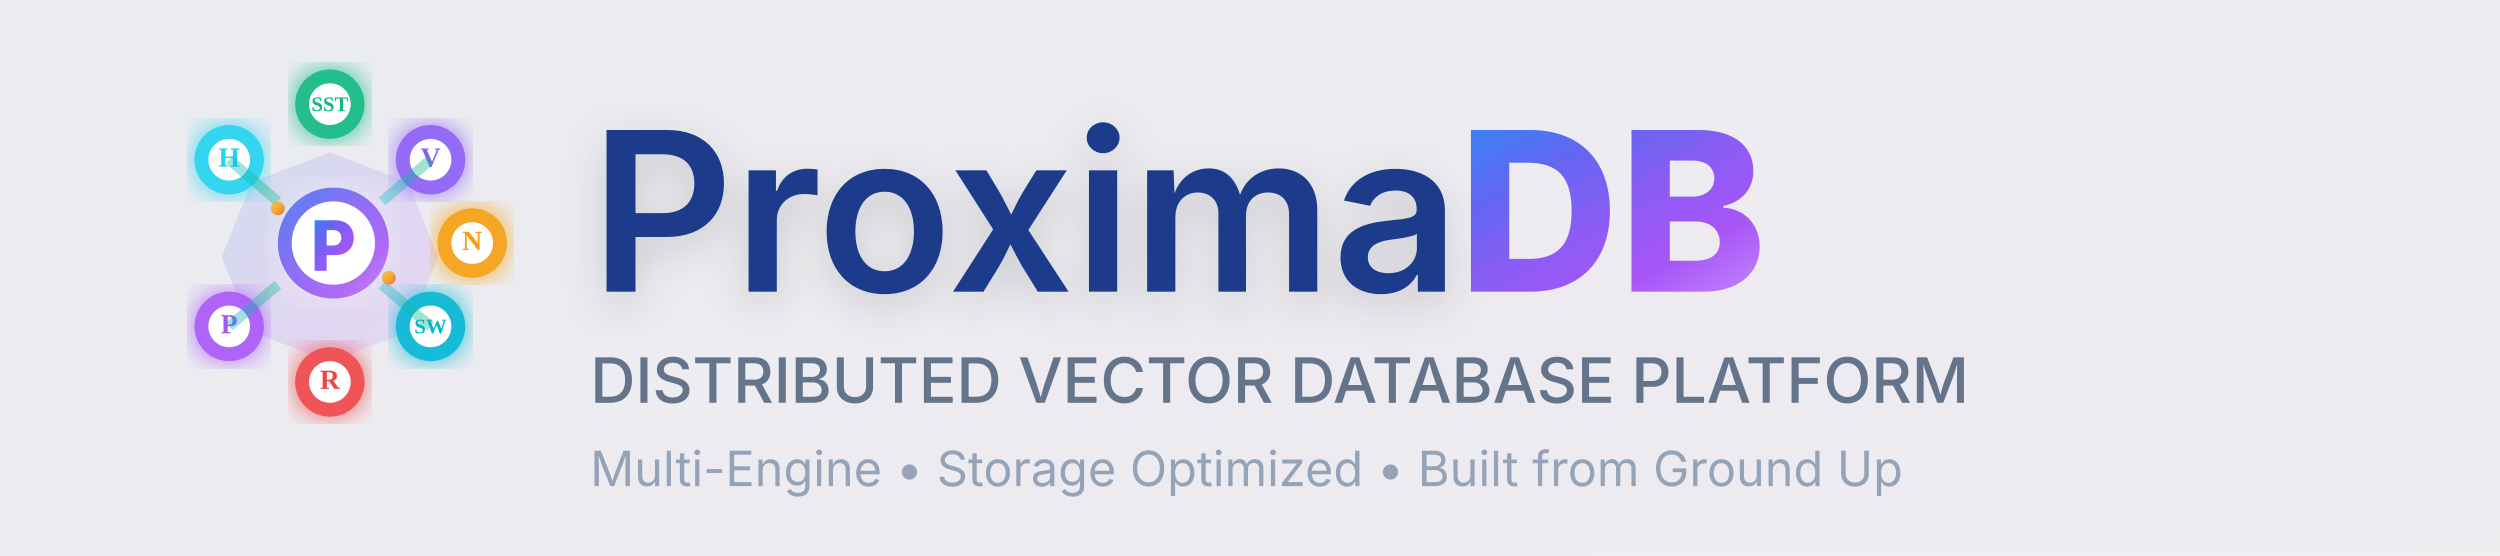
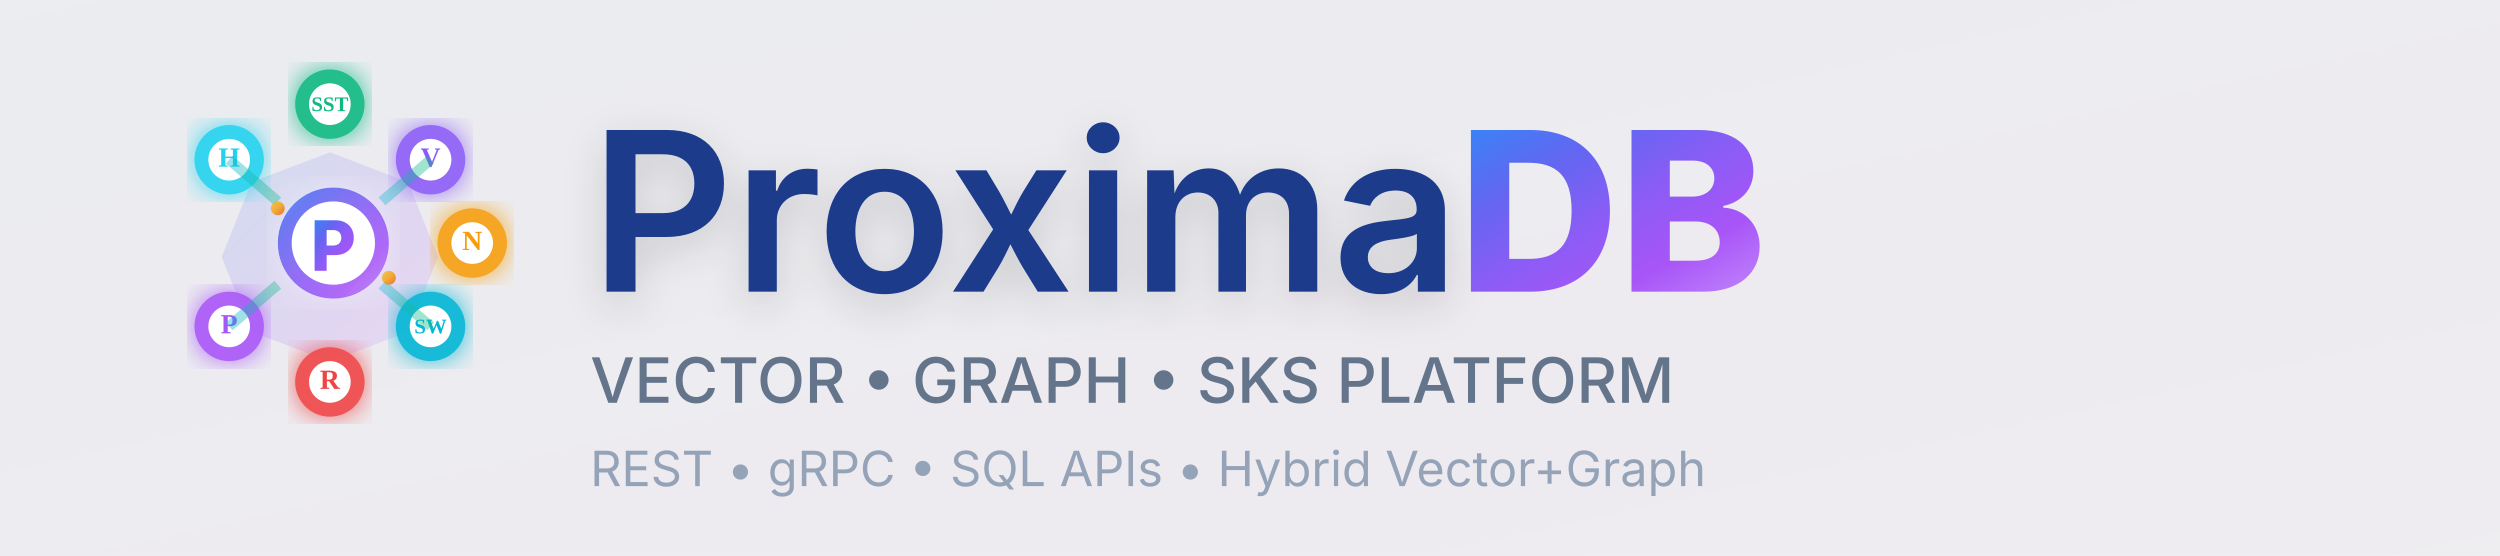
<svg xmlns="http://www.w3.org/2000/svg" width="360" height="80" viewBox="0 0 360 80">
  <defs>
    <linearGradient id="proximaGradient" x1="0%" y1="0%" x2="100%" y2="100%">
      <stop offset="0%" style="stop-color:#3b82f6;" />
      <stop offset="25%" style="stop-color:#6366f1;" />
      <stop offset="50%" style="stop-color:#8b5cf6;" />
      <stop offset="75%" style="stop-color:#a855f7;" />
      <stop offset="100%" style="stop-color:#c084fc;" />
    </linearGradient>
    <linearGradient id="accentGradient" x1="0%" y1="0%" x2="100%" y2="0%">
      <stop offset="0%" style="stop-color:#06b6d4;" />
      <stop offset="50%" style="stop-color:#14b8a6;" />
      <stop offset="100%" style="stop-color:#10b981;" />
    </linearGradient>
    <linearGradient id="brightGradient" x1="0%" y1="0%" x2="100%" y2="100%">
      <stop offset="0%" style="stop-color:#fbbf24;" />
      <stop offset="50%" style="stop-color:#f59e0b;" />
      <stop offset="100%" style="stop-color:#ea580c;" />
    </linearGradient>
    <filter id="shadow" x="-50%" y="-50%" width="200%" height="200%">
      <feDropShadow dx="0" dy="2" stdDeviation="3" flood-opacity="0.15" />
    </filter>
    <filter id="glow">
      <feGaussianBlur stdDeviation="2" result="coloredBlur" />
      <feMerge>
        <feMergeNode in="coloredBlur" />
        <feMergeNode in="SourceGraphic" />
      </feMerge>
    </filter>
    <filter id="brightGlow">
      <feGaussianBlur stdDeviation="3" result="coloredBlur" />
      <feOffset in="coloredBlur" dx="0" dy="0" result="offsetBlur" />
      <feFlood flood-color="#ffffff" flood-opacity="0.5" />
      <feComposite in2="offsetBlur" operator="in" />
      <feMerge>
        <feMergeNode />
        <feMergeNode in="SourceGraphic" />
      </feMerge>
    </filter>
  </defs>
  <rect x="0" y="0" width="360" height="80" fill="url(#proximaGradient)" opacity="0.03" />
  <g transform="translate(20, 15)">
    <path d="M 27.5 8 L 38 12 L 42 22 L 38 32 L 27.5 36 L 17 32 L 13 22 L 17 12 Z" fill="url(#proximaGradient)" opacity="0.15" stroke="url(#proximaGradient)" stroke-width="2" />
    <g transform="translate(27.5, 0)">
      <circle cx="0" cy="0" r="5" fill="#10b981" opacity="0.9" filter="url(#glow)" />
      <circle cx="0" cy="0" r="3" fill="#ffffff" />
      <text x="0" y="1" font-size="3" fill="#10b981" text-anchor="middle" font-weight="bold">SST</text>
    </g>
    <g transform="translate(42, 8)">
      <circle cx="0" cy="0" r="5" fill="#8b5cf6" opacity="0.9" filter="url(#glow)" />
      <circle cx="0" cy="0" r="3" fill="#ffffff" />
      <text x="0" y="1" font-size="4" fill="#8b5cf6" text-anchor="middle" font-weight="bold">V</text>
    </g>
    <g transform="translate(48, 20)">
      <circle cx="0" cy="0" r="5" fill="#f59e0b" opacity="0.9" filter="url(#glow)" />
      <circle cx="0" cy="0" r="3" fill="#ffffff" />
      <text x="0" y="1" font-size="4" fill="#f59e0b" text-anchor="middle" font-weight="bold">N</text>
    </g>
    <g transform="translate(42, 32)">
      <circle cx="0" cy="0" r="5" fill="#06b6d4" opacity="0.9" filter="url(#glow)" />
      <circle cx="0" cy="0" r="3" fill="#ffffff" />
      <text x="0" y="1" font-size="3" fill="#06b6d4" text-anchor="middle" font-weight="bold">SW</text>
    </g>
    <g transform="translate(27.5, 40)">
      <circle cx="0" cy="0" r="5" fill="#ef4444" opacity="0.9" filter="url(#glow)" />
      <circle cx="0" cy="0" r="3" fill="#ffffff" />
      <text x="0" y="1" font-size="4" fill="#ef4444" text-anchor="middle" font-weight="bold">R</text>
    </g>
    <g transform="translate(13, 32)">
      <circle cx="0" cy="0" r="5" fill="#a855f7" opacity="0.9" filter="url(#glow)" />
      <circle cx="0" cy="0" r="3" fill="#ffffff" />
      <text x="0" y="1" font-size="4" fill="#a855f7" text-anchor="middle" font-weight="bold">P</text>
    </g>
    <g transform="translate(13, 8)">
      <circle cx="0" cy="0" r="5" fill="#22d3ee" opacity="0.9" filter="url(#glow)" />
      <circle cx="0" cy="0" r="3" fill="#ffffff" />
      <text x="0" y="1" font-size="4" fill="#22d3ee" text-anchor="middle" font-weight="bold">H</text>
    </g>
    <g opacity="0.4">
      <line x1="27.5" y1="0" x2="27.5" y2="10" stroke="url(#accentGradient)" stroke-width="1.5" />
      <line x1="42" y1="8" x2="35" y2="14" stroke="url(#accentGradient)" stroke-width="1.5" />
      <line x1="48" y1="20" x2="38" y2="20" stroke="url(#accentGradient)" stroke-width="1.5" />
      <line x1="42" y1="32" x2="35" y2="26" stroke="url(#accentGradient)" stroke-width="1.5" />
      <line x1="27.5" y1="40" x2="27.5" y2="30" stroke="url(#accentGradient)" stroke-width="1.5" />
      <line x1="13" y1="32" x2="20" y2="26" stroke="url(#accentGradient)" stroke-width="1.5" />
      <line x1="13" y1="8" x2="20" y2="14" stroke="url(#accentGradient)" stroke-width="1.5" />
    </g>
    <g filter="url(#brightGlow)">
      <circle cx="28" cy="20" r="8" fill="url(#proximaGradient)" opacity="0.9" />
      <circle cx="28" cy="20" r="6" fill="#ffffff" />
      <text x="28" y="24" font-family="'Inter', 'Segoe UI', -apple-system, sans-serif" font-size="10" font-weight="800" fill="url(#proximaGradient)" text-anchor="middle">P</text>
    </g>
    <circle cx="20" cy="15" r="1" fill="url(#brightGradient)" opacity="0.8">
      <animate attributeName="cx" values="20;28;36;28;20" dur="3s" repeatCount="indefinite" />
      <animate attributeName="cy" values="15;10;15;30;15" dur="3s" repeatCount="indefinite" />
      <animate attributeName="opacity" values="0.8;0.4;0.8;0.4;0.8" dur="3s" repeatCount="indefinite" />
    </circle>
    <circle cx="36" cy="25" r="1" fill="url(#brightGradient)" opacity="0.8">
      <animate attributeName="cx" values="36;28;20;28;36" dur="3s" repeatCount="indefinite" />
      <animate attributeName="cy" values="25;30;25;10;25" dur="3s" repeatCount="indefinite" />
      <animate attributeName="opacity" values="0.4;0.8;0.4;0.8;0.4" dur="3s" repeatCount="indefinite" />
    </circle>
  </g>
  <g transform="translate(85, 0)">
    <text x="0" y="42" font-family="'Inter', 'Segoe UI', -apple-system, sans-serif" font-size="32" font-weight="600" fill="#1e3a8a" filter="url(#shadow)">
      Proxima
    </text>
    <text x="125" y="42" font-family="'Inter', 'Segoe UI', -apple-system, sans-serif" font-size="32" font-weight="800" fill="url(#proximaGradient)">
      DB
    </text>
  </g>
  <text x="85" y="58" font-family="'Inter', 'Segoe UI', -apple-system, sans-serif" font-size="9" fill="#64748b" font-weight="500">
-     DISTRIBUTED VECTOR DATABASE PLATFORM
+     VECTOR • GRAPH • SKS PLATFORM
  </text>
  <text x="85" y="70" font-family="'Inter', 'Segoe UI', -apple-system, sans-serif" font-size="7" fill="#94a3b8" font-weight="400">
-     Multi-Engine • Storage Optimized • Built from Ground Up
+     REST • gRPC • SQL APIs • Hybrid Vector+Graph
  </text>
</svg>
